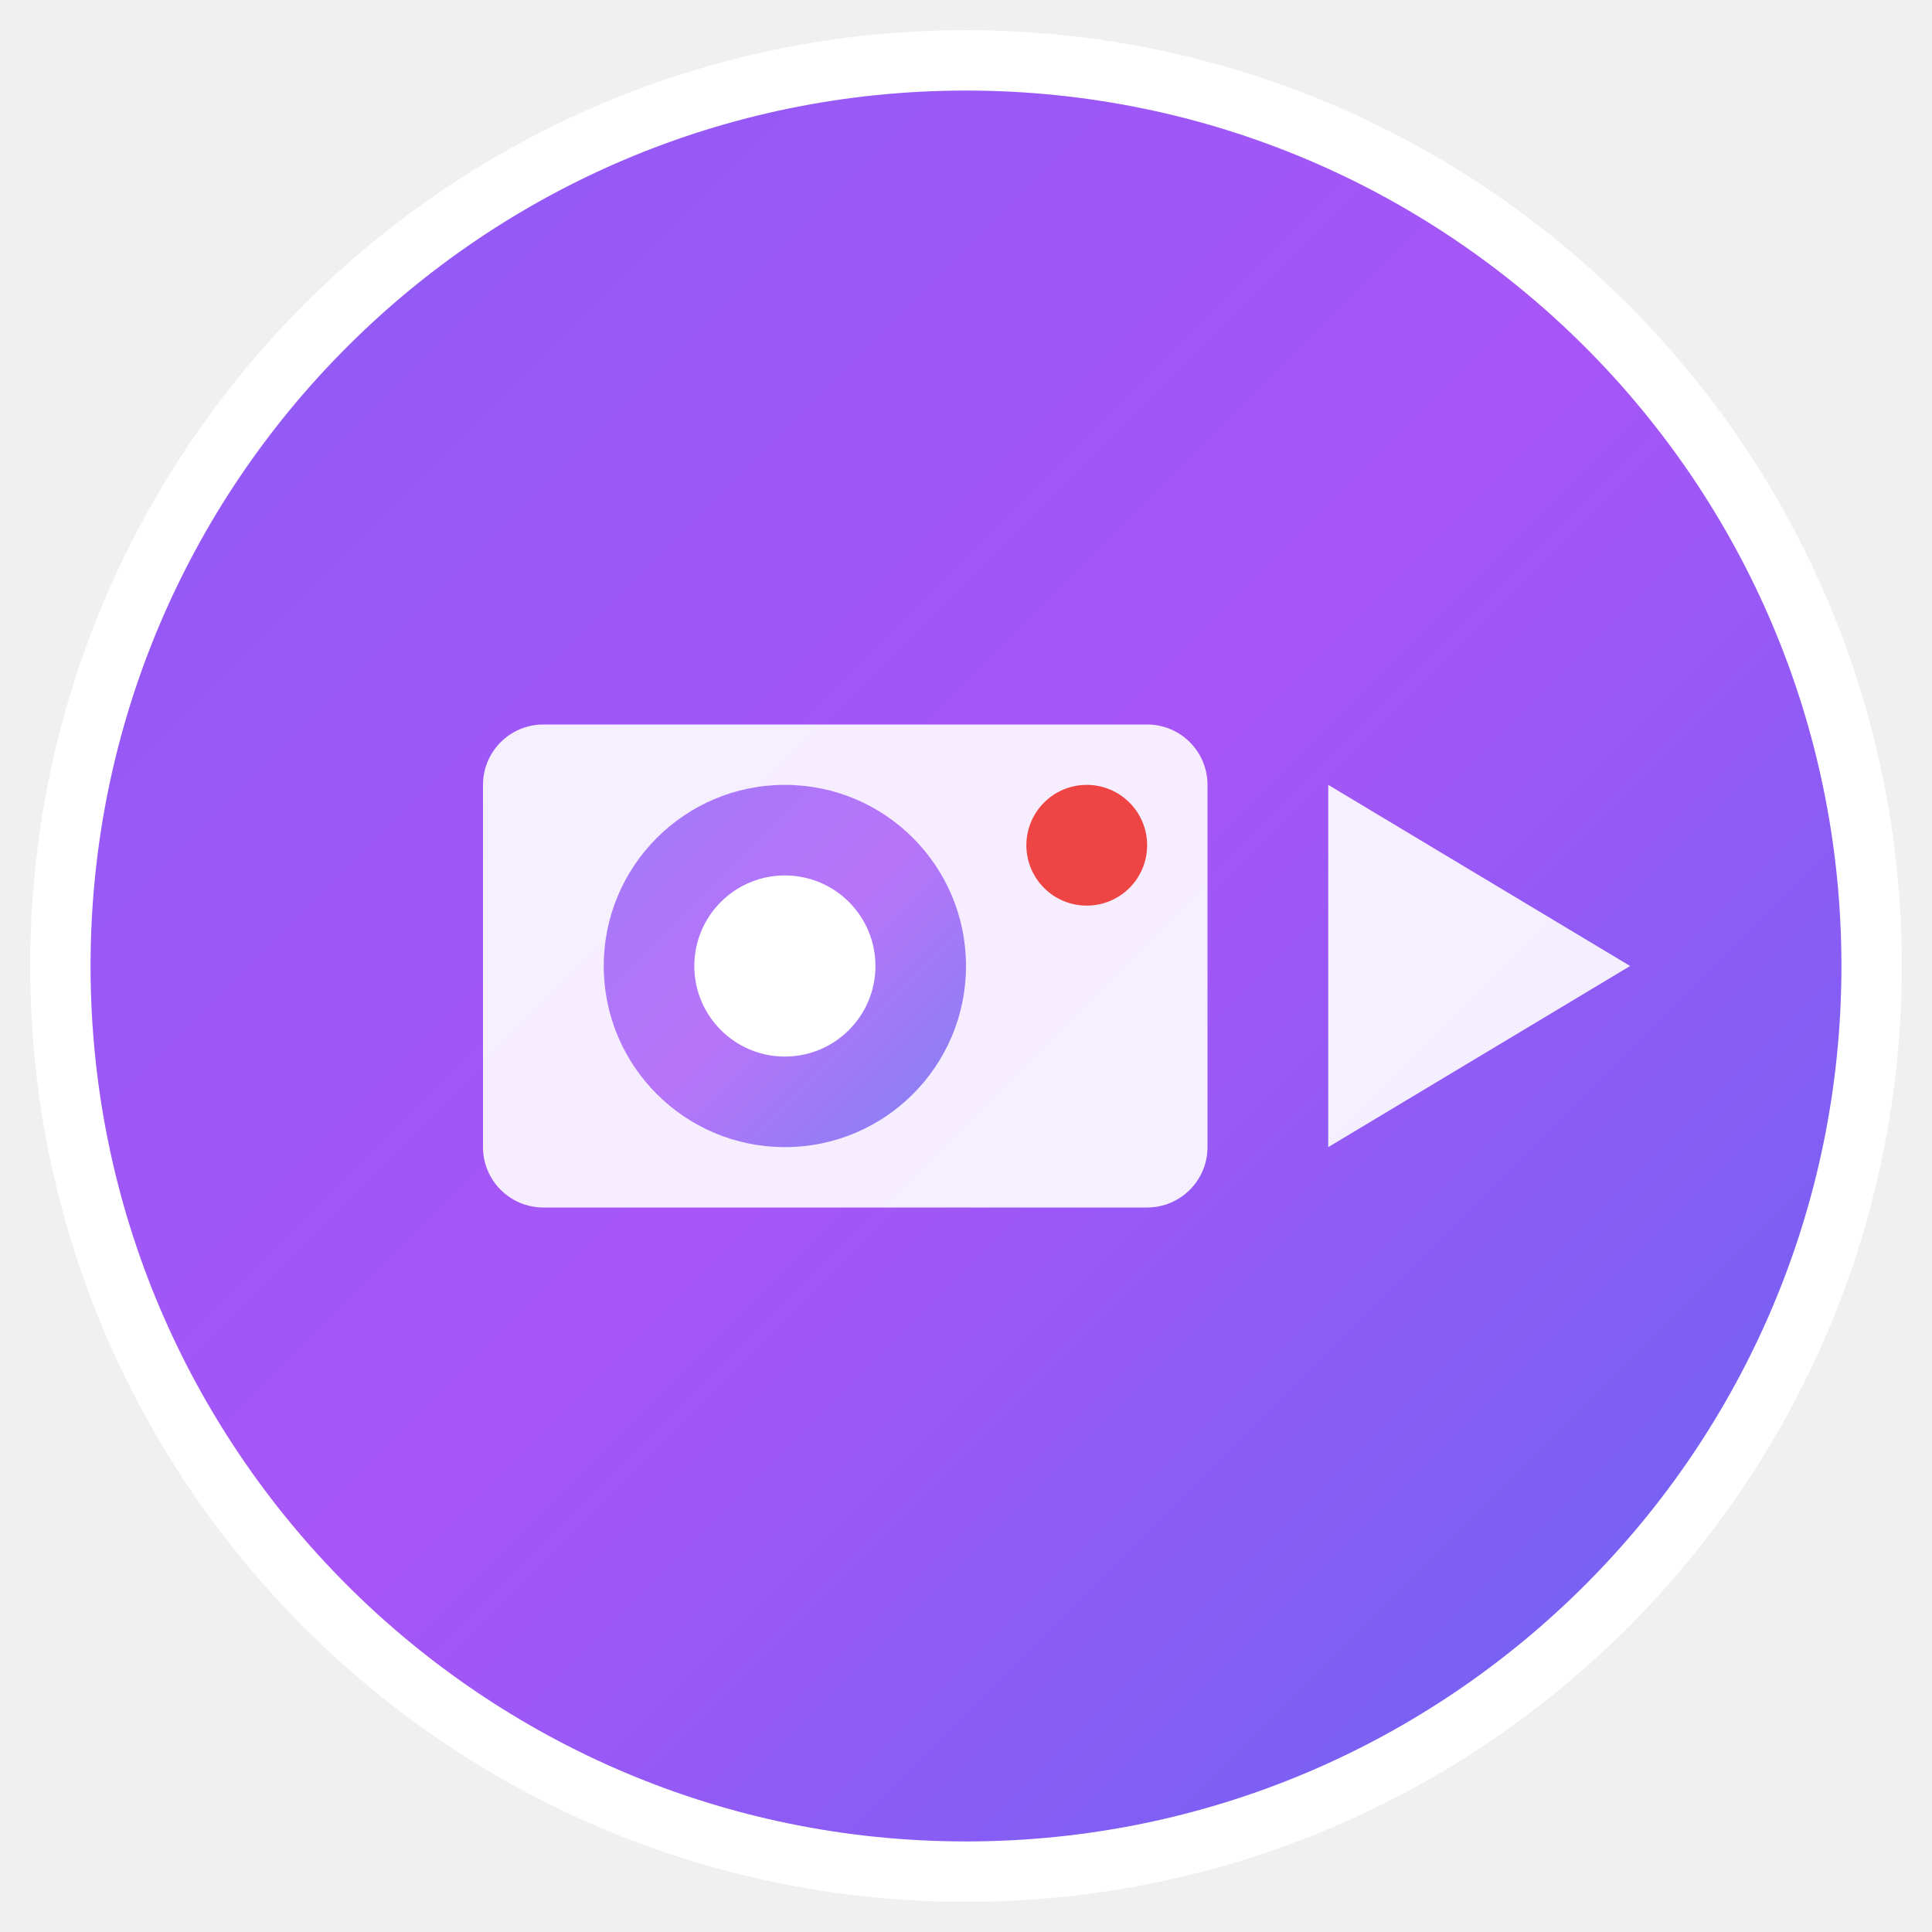
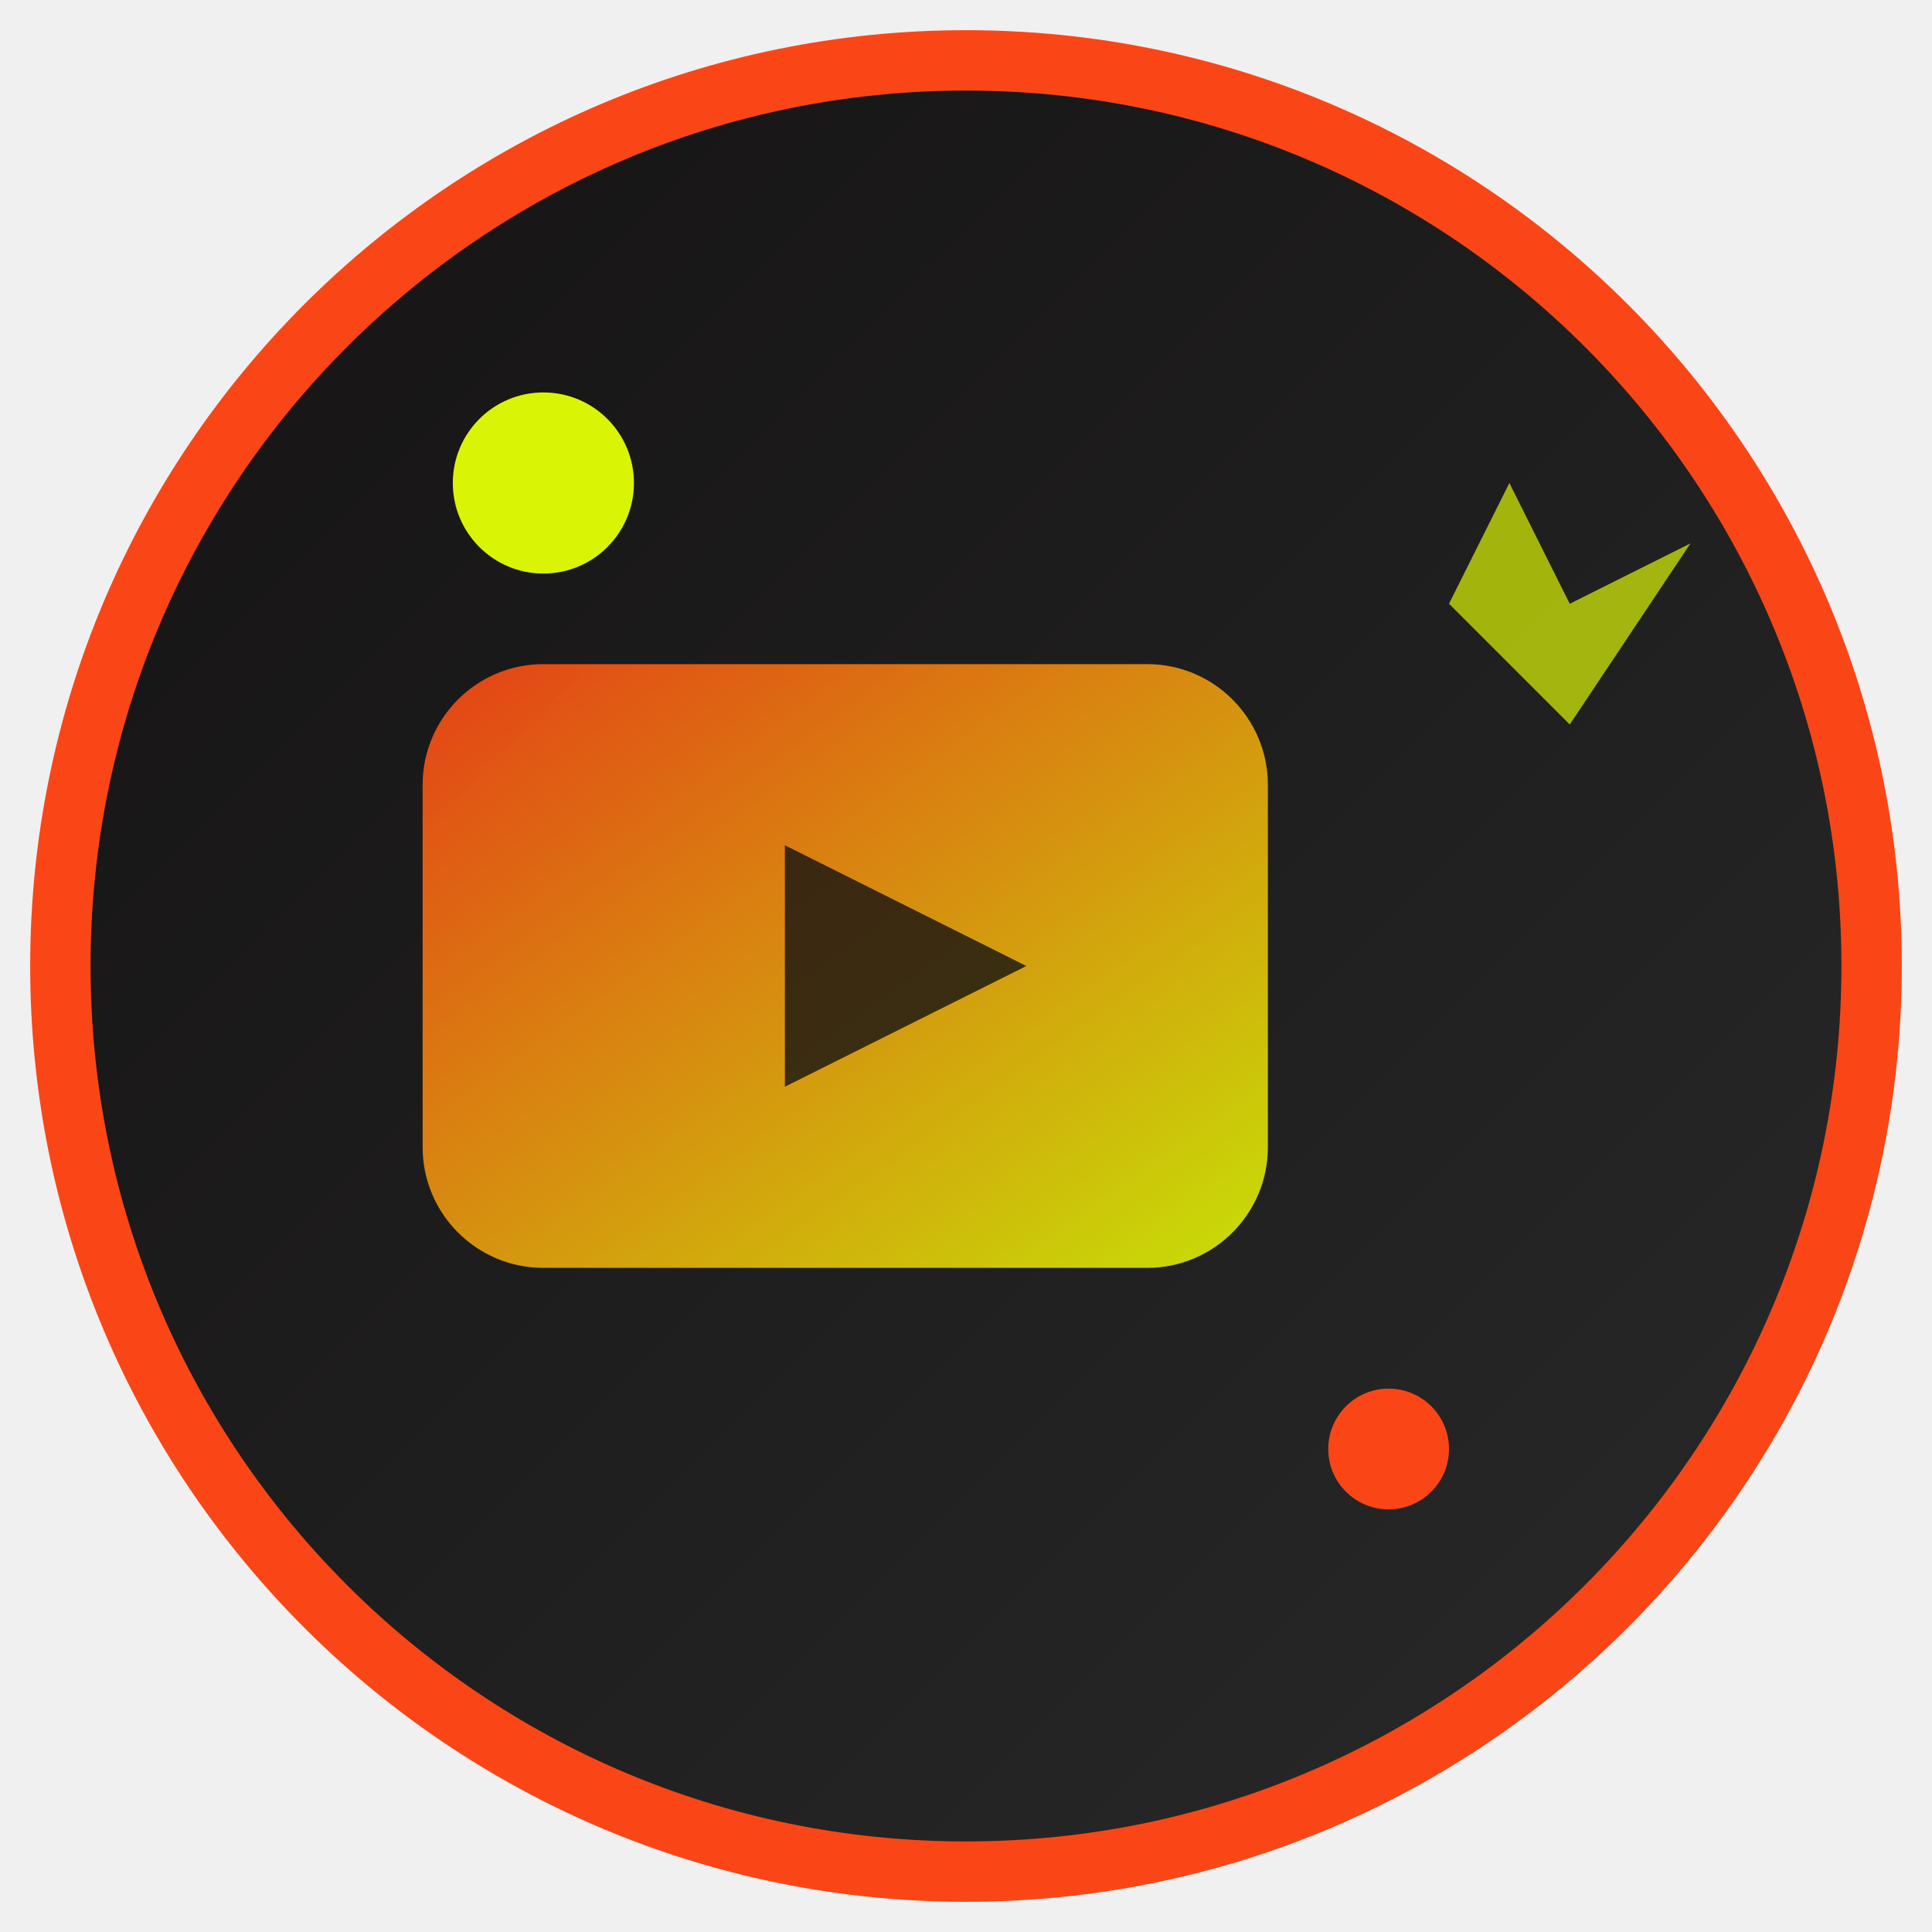
<svg xmlns="http://www.w3.org/2000/svg" viewBox="0 0 32 32" fill="none">
  <defs>
-     <linearGradient id="gradient" x1="0%" y1="0%" x2="100%" y2="100%">
-       <stop offset="0%" style="stop-color:#8B5CF6;stop-opacity:1" />
-       <stop offset="50%" style="stop-color:#A855F7;stop-opacity:1" />
-       <stop offset="100%" style="stop-color:#6366F1;stop-opacity:1" />
+     <linearGradient id="whop-gradient" x1="0%" y1="0%" x2="100%" y2="100%">
+       <stop offset="0%" style="stop-color:#FA4616;stop-opacity:1" />
+       <stop offset="100%" style="stop-color:#DAF405;stop-opacity:1" />
+     </linearGradient>
+     <linearGradient id="bg-gradient" x1="0%" y1="0%" x2="100%" y2="100%">
+       <stop offset="0%" style="stop-color:#141212;stop-opacity:1" />
+       <stop offset="100%" style="stop-color:#2A2A2A;stop-opacity:1" />
    </linearGradient>
  </defs>
-   <circle cx="16" cy="16" r="15" fill="url(#gradient)" stroke="#fff" stroke-width="1" />
-   <rect x="8" y="12" width="12" height="8" rx="1" fill="white" opacity="0.9" />
-   <circle cx="13" cy="16" r="3" fill="url(#gradient)" opacity="0.8" />
-   <circle cx="13" cy="16" r="1.5" fill="white" />
-   <circle cx="18" cy="14" r="1" fill="#EF4444" />
-   <polygon points="22,13 22,19 27,16" fill="white" opacity="0.9" />
+   <circle cx="16" cy="16" r="15" fill="url(#bg-gradient)" stroke="#FA4616" stroke-width="1" />
+   <rect x="7" y="11" width="14" height="10" rx="2" fill="url(#whop-gradient)" opacity="0.9" />
+   <polygon points="13,14 13,18 17,16" fill="#141212" opacity="0.8" />
+   <circle cx="9" cy="8" r="1.5" fill="#DAF405" />
+   <circle cx="23" cy="24" r="1" fill="#FA4616" />
+   <path d="M24 10 L25 8 L26 10 L28 9 L26 12 L24 10 Z" fill="#DAF405" opacity="0.7" />
</svg>
